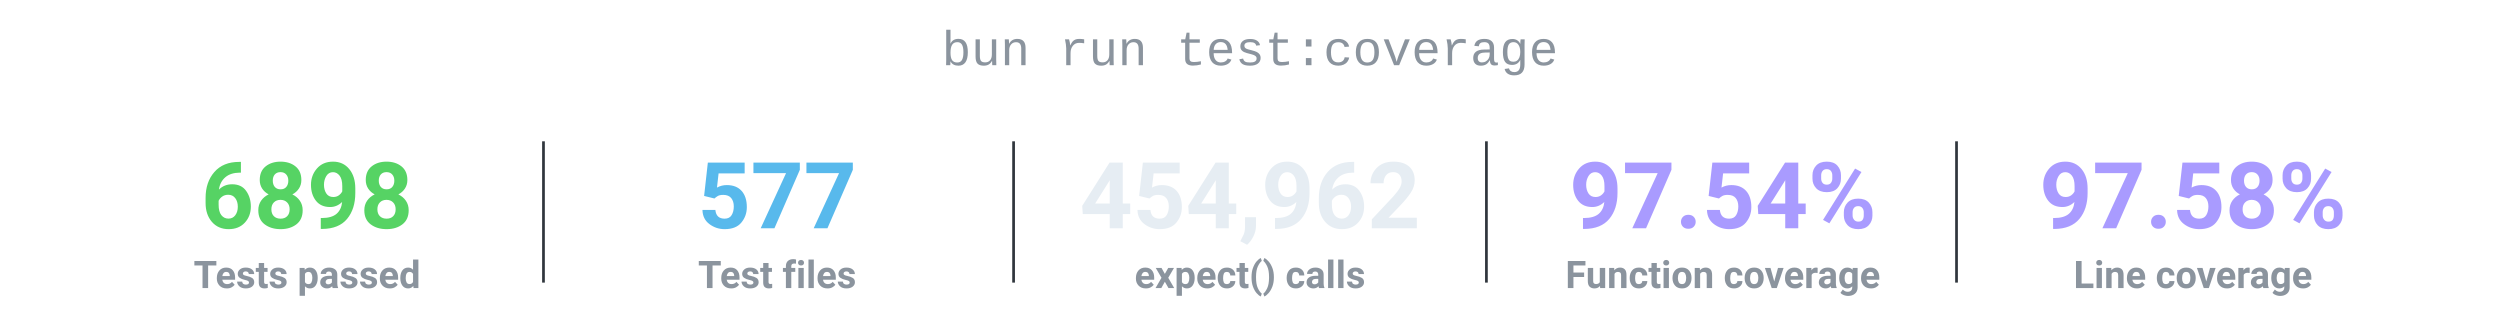
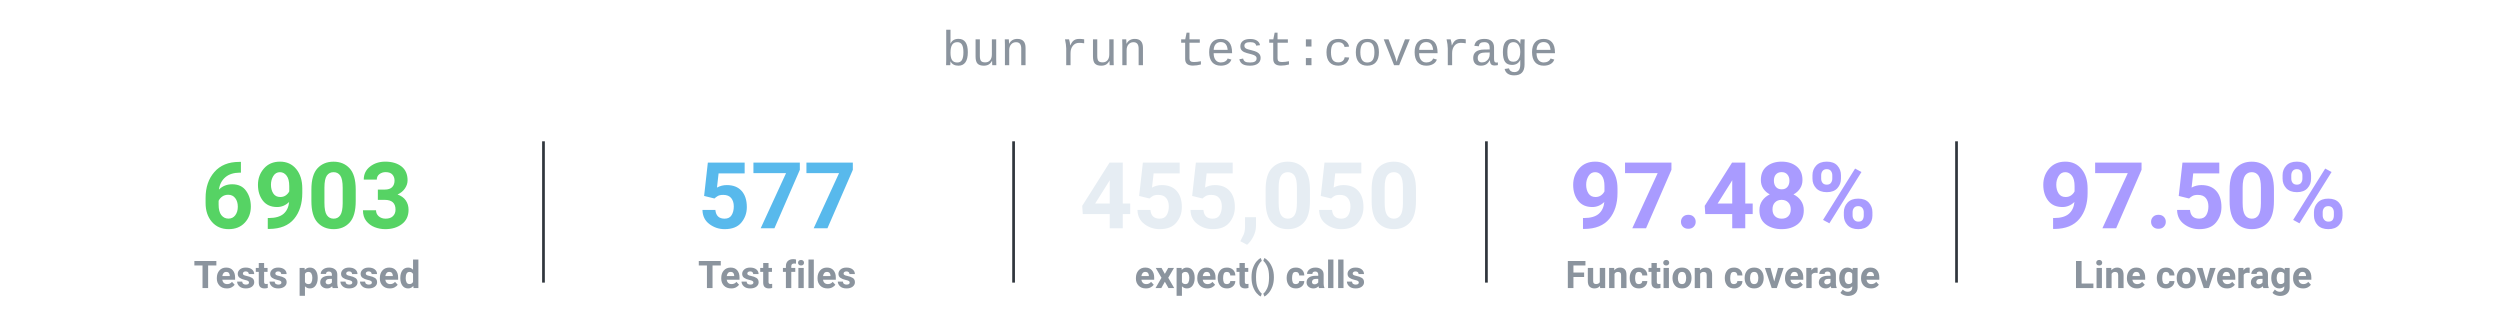
- <svg xmlns="http://www.w3.org/2000/svg" viewBox="0 0 920 122" width="920" height="122" role="img" aria-label="bun run test:coverage — 6898 tests passed, 577 test files, 454,962 expect() calls, 97.54% function coverage, 97.58% line coverage">
+ <svg xmlns="http://www.w3.org/2000/svg" viewBox="0 0 920 122" width="920" height="122" role="img" aria-label="bun run test:coverage — 6903 tests passed, 577 test files, 455,050 expect() calls, 97.48% function coverage, 97.50% line coverage">
  <style>
    .cmd { font-family: ui-monospace, SFMono-Regular, 'SF Mono', Menlo, Consolas, 'Liberation Mono', monospace; font-weight: 500; font-size: 18px; }
    .val { font-family: system-ui, -apple-system, BlinkMacSystemFont, 'Segoe UI', Roboto, sans-serif; font-weight: 700; font-size: 34px; }
    .lbl { font-family: system-ui, -apple-system, BlinkMacSystemFont, 'Segoe UI', Roboto, sans-serif; font-weight: 600; font-size: 14px; }
  </style>
  <text x="460" y="24" text-anchor="middle" class="cmd" fill="#8b949e">bun run test:coverage</text>
  <line x1="200" y1="52" x2="200" y2="104" stroke="#30363d" stroke-width="1" />
  <line x1="373" y1="52" x2="373" y2="104" stroke="#30363d" stroke-width="1" />
  <line x1="547" y1="52" x2="547" y2="104" stroke="#30363d" stroke-width="1" />
  <line x1="720" y1="52" x2="720" y2="104" stroke="#30363d" stroke-width="1" />
-   <text x="113" y="84" text-anchor="middle" class="val" fill="#56d364">6898</text>
+   <text x="113" y="84" text-anchor="middle" class="val" fill="#56d364">6903</text>
  <text x="113" y="106" text-anchor="middle" class="lbl" fill="#8b949e">Tests passed</text>
  <text x="286" y="84" text-anchor="middle" class="val" fill="#58b9ec">577</text>
  <text x="286" y="106" text-anchor="middle" class="lbl" fill="#8b949e">Test files</text>
-   <text x="460" y="84" text-anchor="middle" class="val" fill="#e6edf3">454,962</text>
+   <text x="460" y="84" text-anchor="middle" class="val" fill="#e6edf3">455,050</text>
  <text x="460" y="106" text-anchor="middle" class="lbl" fill="#8b949e">expect() calls</text>
-   <text x="634" y="84" text-anchor="middle" class="val" fill="#a99bff">97.54%</text>
+   <text x="634" y="84" text-anchor="middle" class="val" fill="#a99bff">97.48%</text>
  <text x="634" y="106" text-anchor="middle" class="lbl" fill="#8b949e">Function coverage</text>
-   <text x="807" y="84" text-anchor="middle" class="val" fill="#a99bff">97.58%</text>
+   <text x="807" y="84" text-anchor="middle" class="val" fill="#a99bff">97.50%</text>
  <text x="807" y="106" text-anchor="middle" class="lbl" fill="#8b949e">Line coverage</text>
</svg>
